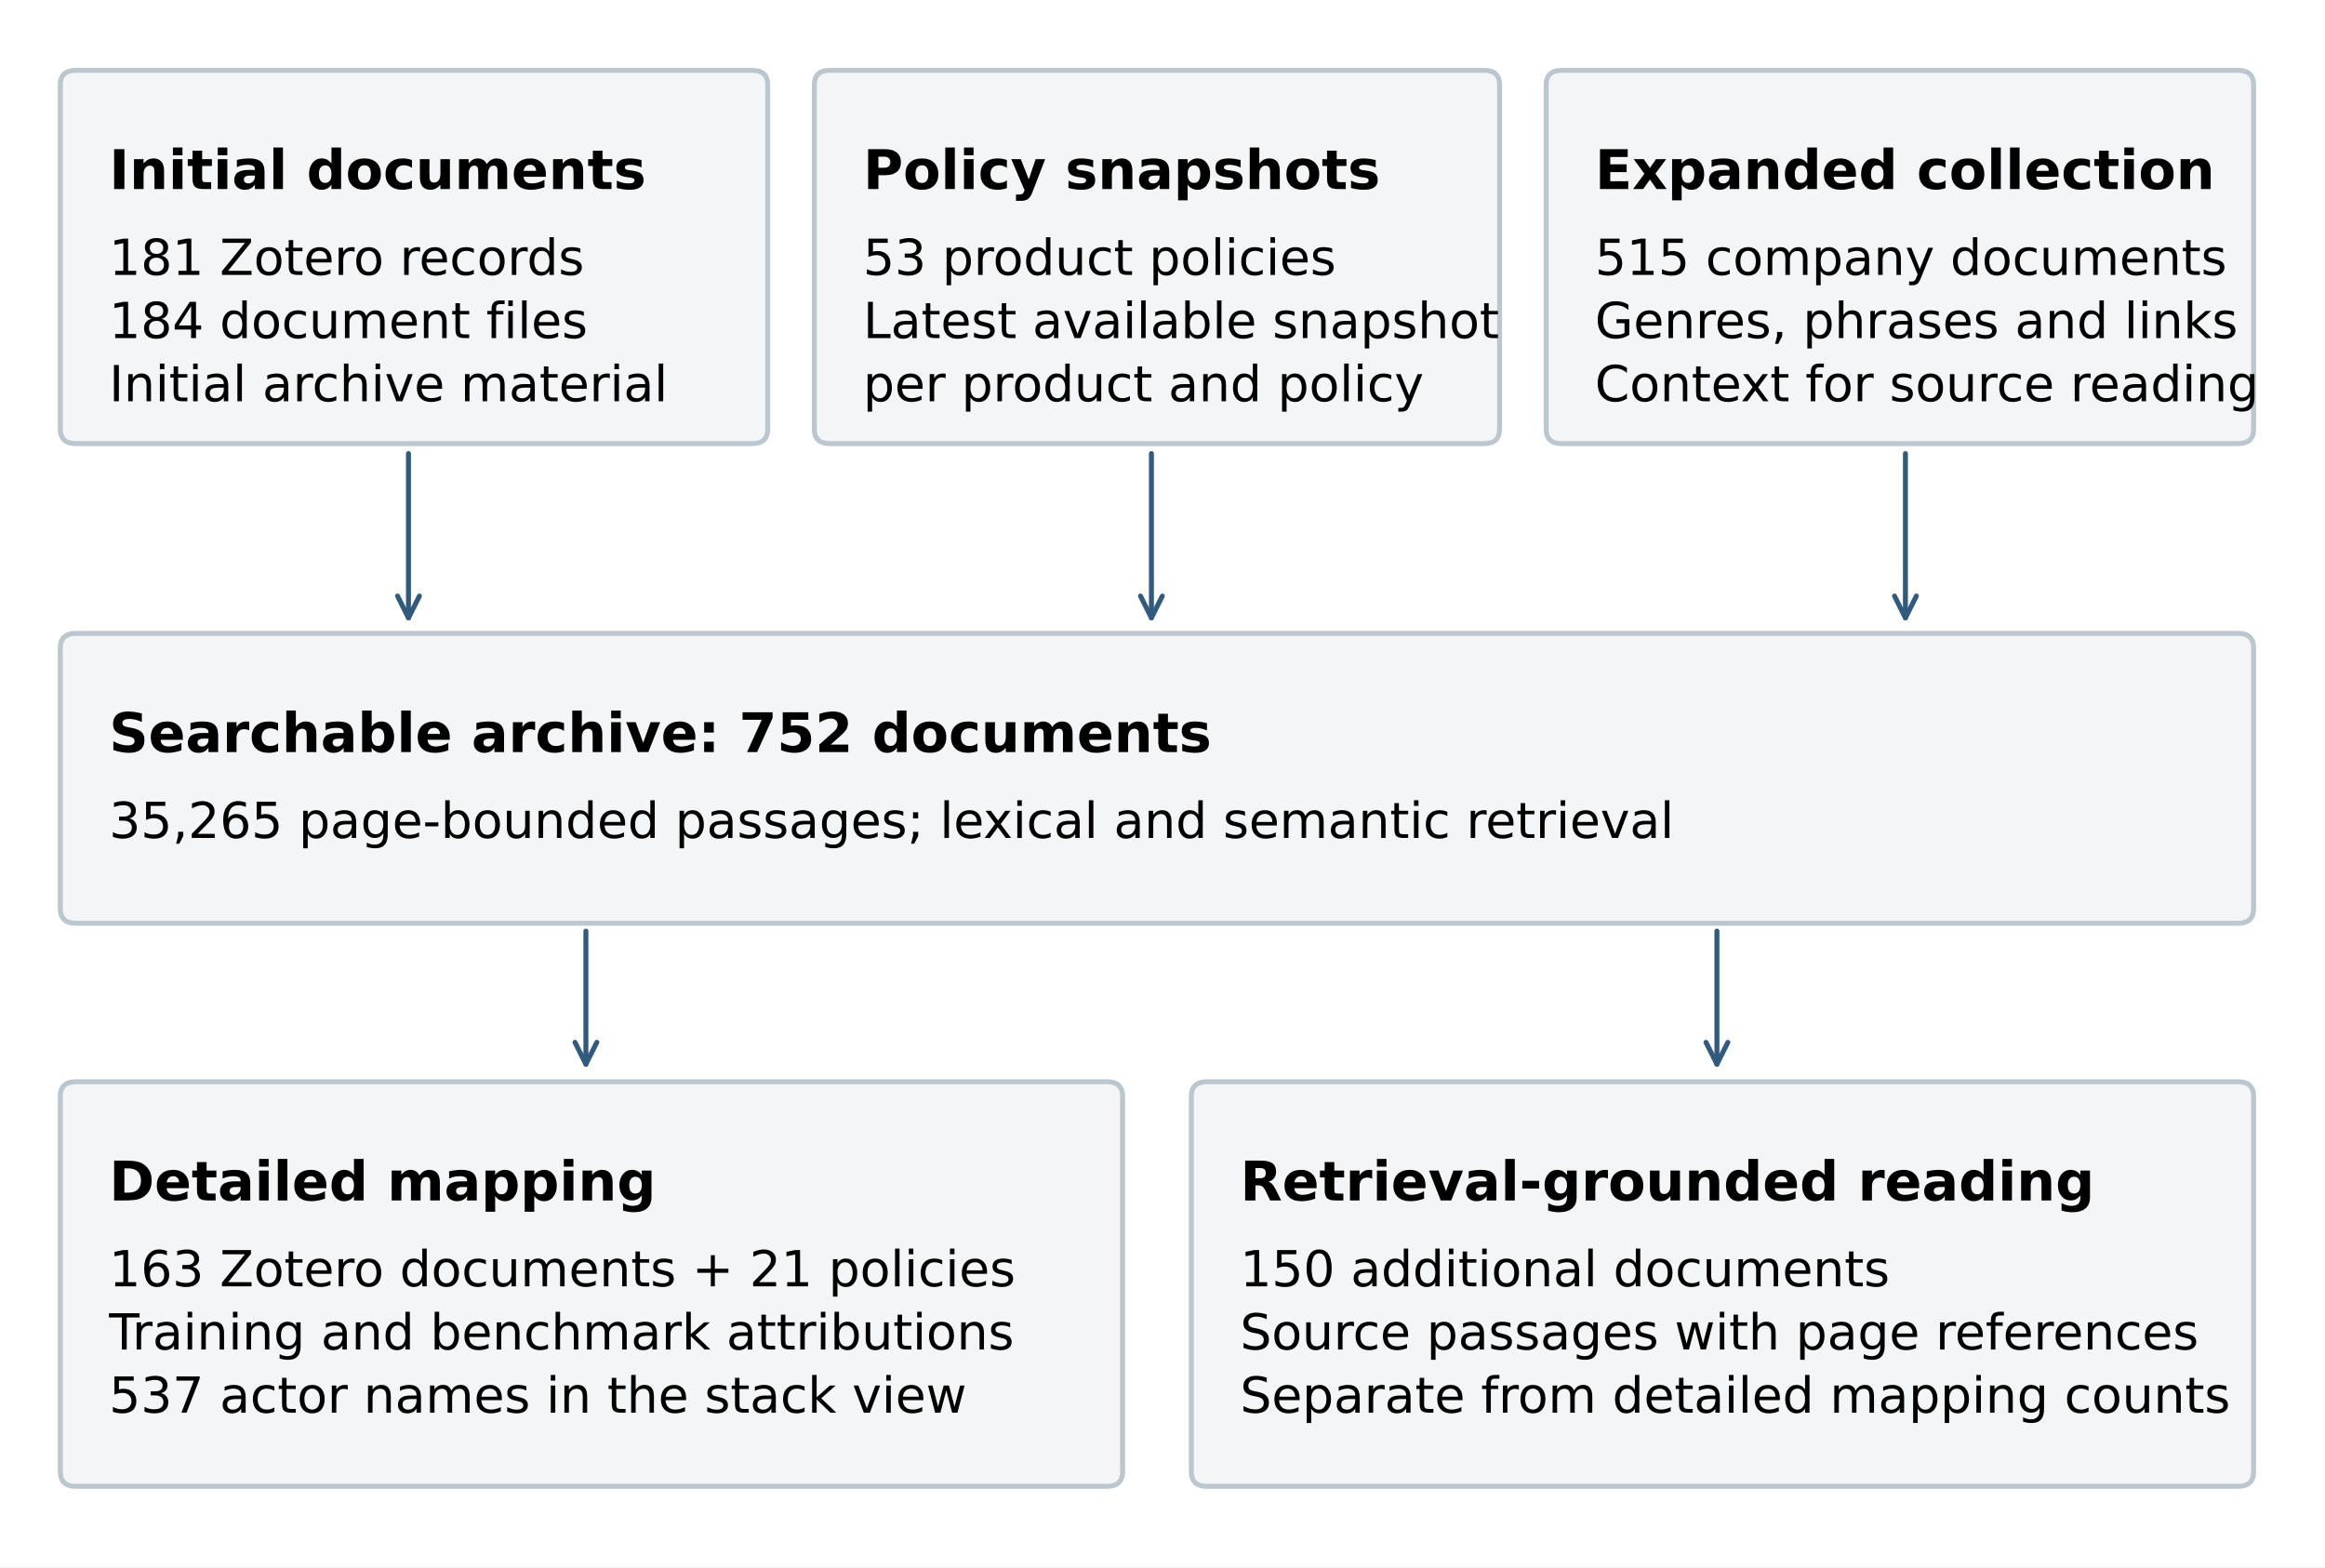
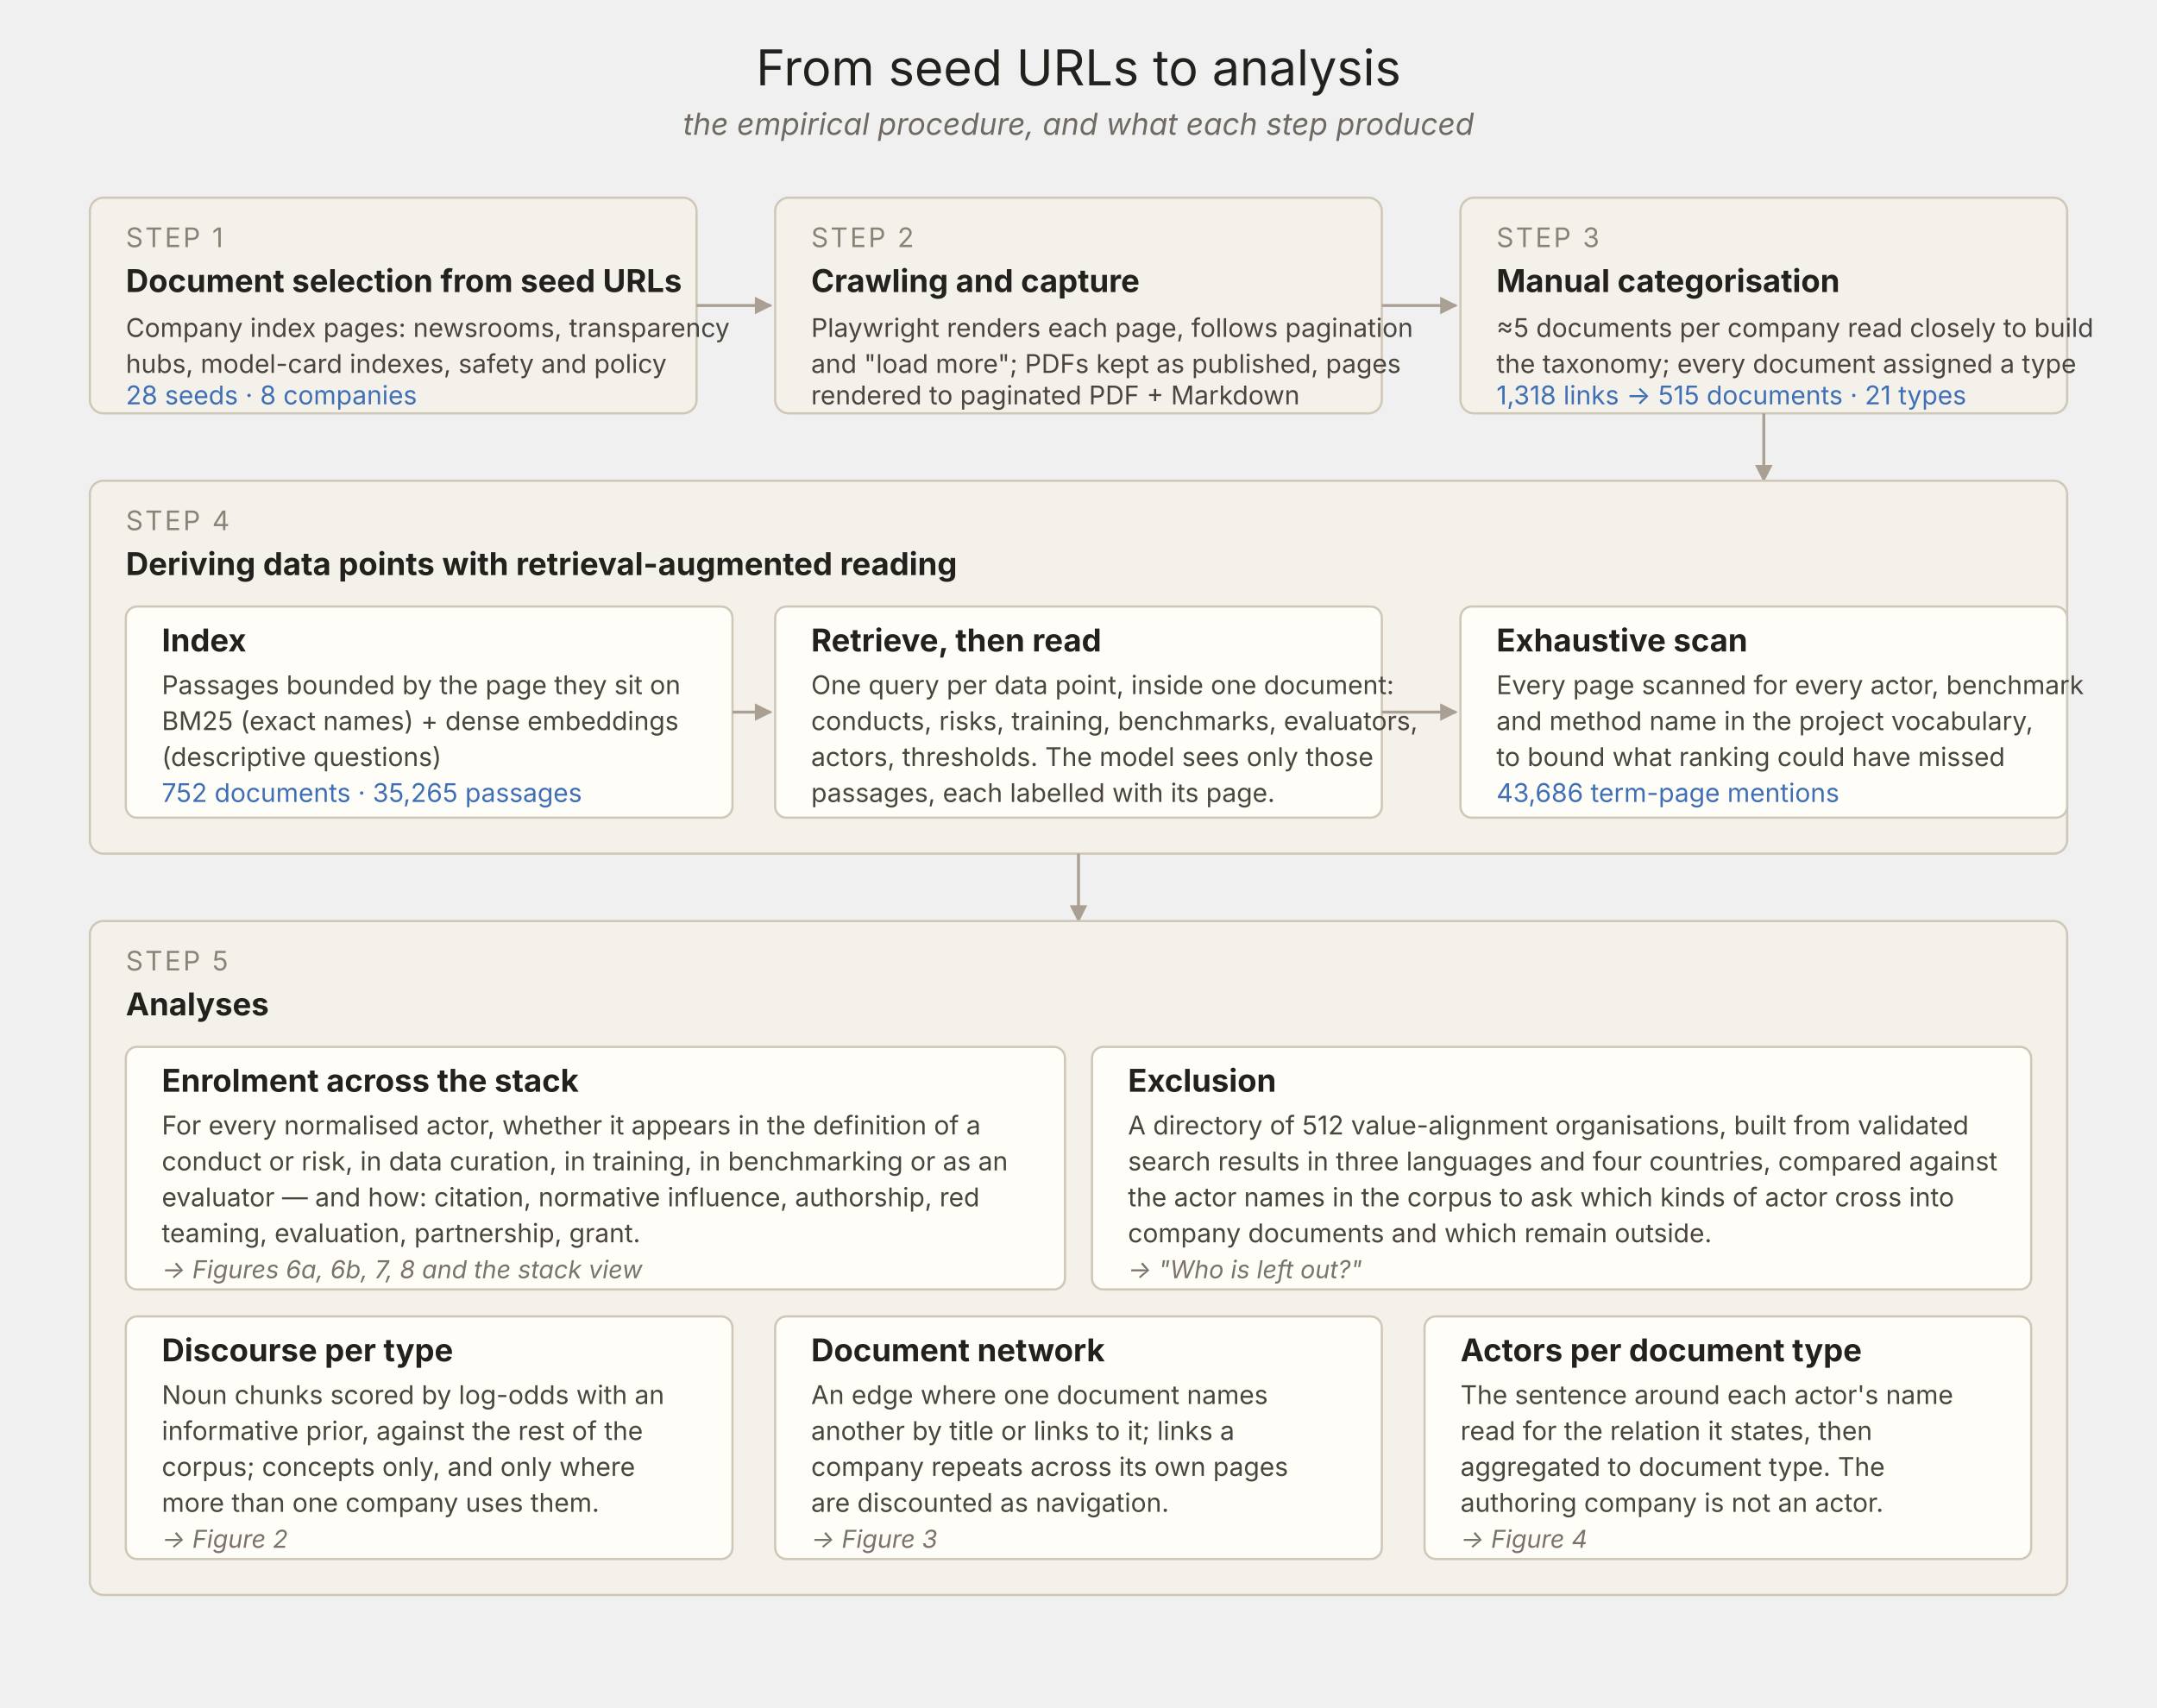
- <svg xmlns="http://www.w3.org/2000/svg" width="468pt" height="315.432pt" viewBox="0 0 468 315.432" version="1.1">
+ <svg xmlns="http://www.w3.org/2000/svg" viewBox="0 0 960 760" font-family="Test National, -apple-system, BlinkMacSystemFont, sans-serif">
  <defs>
-     <style type="text/css">*{stroke-linejoin: round; stroke-linecap: butt}</style>
+     <style>
+       .box { fill: #f4f1ea; stroke: #cfc7b8; stroke-width: 1; }
+       .box-out { fill: #fffdf8; stroke: #cfc7b8; stroke-width: 1; }
+       .step { font-size: 12px; fill: #8a8377; letter-spacing: .08em; }
+       .head { font-size: 14px; font-weight: bold; fill: #23211e; }
+       .body { font-size: 11.5px; fill: #4a463f; }
+       .tool { font-size: 11px; fill: #7a736a; font-style: italic; }
+       .flow { stroke: #a9a093; stroke-width: 1.3; fill: none; marker-end: url(#m); }
+       .title { font-size: 22px; fill: #23211e; }
+       .sub { font-size: 13.5px; fill: #6f6a62; font-style: italic; }
+       .count { font-size: 11.5px; fill: #3f6fb5; }
+     </style>
+     <marker id="m" viewBox="0 0 10 10" refX="9" refY="5" markerWidth="6" markerHeight="6" orient="auto">
+       <path d="M0,0 L10,5 L0,10 z" fill="#a9a093" />
+     </marker>
  </defs>
-   <g id="figure_1">
-     <g id="patch_1">
-       <path d="M 0 315.432 L 468 315.432 L 468 0 L 0 0 z " style="fill: #ffffff" />
-     </g>
-     <g id="axes_1">
-       <g id="patch_2">
-         <path d="M 15.264 89.295 L 151.416 89.295 Q 154.541 89.295 154.541 86.357 L 154.541 17.096 Q 154.541 14.158 151.416 14.158 L 15.264 14.158 Q 12.139 14.158 12.139 17.096 L 12.139 86.357 Q 12.139 89.295 15.264 89.295 z " clip-path="url(#p2b13a092bd)" style="fill: #f3f5f6; stroke: #bbc7cf; stroke-linejoin: miter" />
-       </g>
-       <g id="patch_3">
-         <path d="M 167.04 89.295 L 298.728 89.295 Q 301.853 89.295 301.853 86.357 L 301.853 17.096 Q 301.853 14.158 298.728 14.158 L 167.04 14.158 Q 163.915 14.158 163.915 17.096 L 163.915 86.357 Q 163.915 89.295 167.04 89.295 z " clip-path="url(#p2b13a092bd)" style="fill: #f3f5f6; stroke: #bbc7cf; stroke-linejoin: miter" />
-       </g>
-       <g id="patch_4">
-         <path d="M 314.352 89.295 L 450.504 89.295 Q 453.629 89.295 453.629 86.357 L 453.629 17.096 Q 453.629 14.158 450.504 14.158 L 314.352 14.158 Q 311.227 14.158 311.227 17.096 L 311.227 86.357 Q 311.227 89.295 314.352 89.295 z " clip-path="url(#p2b13a092bd)" style="fill: #f3f5f6; stroke: #bbc7cf; stroke-linejoin: miter" />
-       </g>
-       <g id="patch_5">
-         <path d="M 15.264 185.84 L 450.504 185.84 Q 453.629 185.84 453.629 182.902 L 453.629 130.432 Q 453.629 127.493 450.504 127.493 L 15.264 127.493 Q 12.139 127.493 12.139 130.432 L 12.139 182.902 Q 12.139 185.84 15.264 185.84 z " clip-path="url(#p2b13a092bd)" style="fill: #f3f5f6; stroke: #bbc7cf; stroke-linejoin: miter" />
-       </g>
-       <g id="patch_6">
-         <path d="M 15.264 299.175 L 222.84 299.175 Q 225.965 299.175 225.965 296.237 L 225.965 220.68 Q 225.965 217.742 222.84 217.742 L 15.264 217.742 Q 12.139 217.742 12.139 220.68 L 12.139 296.237 Q 12.139 299.175 15.264 299.175 z " clip-path="url(#p2b13a092bd)" style="fill: #f3f5f6; stroke: #bbc7cf; stroke-linejoin: miter" />
-       </g>
-       <g id="patch_7">
-         <path d="M 242.928 299.175 L 450.504 299.175 Q 453.629 299.175 453.629 296.237 L 453.629 220.68 Q 453.629 217.742 450.504 217.742 L 242.928 217.742 Q 239.803 217.742 239.803 220.68 L 239.803 296.237 Q 239.803 299.175 242.928 299.175 z " clip-path="url(#p2b13a092bd)" style="fill: #f3f5f6; stroke: #bbc7cf; stroke-linejoin: miter" />
-       </g>
-       <g id="text_1">
-         <text style="font-weight: 700; font-size: 11px; font-family: 'DejaVu Sans'; text-anchor: start" x="21.96" y="38.047" transform="rotate(-0 21.96 38.04748)">Initial documents</text>
-       </g>
-       <g id="text_2">
-         <text style="font-size: 10px; font-family: 'DejaVu Sans'" transform="translate(21.96 55.33732)">181 Zotero records</text>
-         <text style="font-size: 10px; font-family: 'DejaVu Sans'" transform="translate(21.96 68.05482)">184 document files</text>
-         <text style="font-size: 10px; font-family: 'DejaVu Sans'" transform="translate(21.96 80.77232)">Initial archive material</text>
-       </g>
-       <g id="text_3">
-         <text style="font-weight: 700; font-size: 11px; font-family: 'DejaVu Sans'; text-anchor: start" x="173.736" y="38.047" transform="rotate(-0 173.736 38.04748)">Policy snapshots</text>
-       </g>
-       <g id="text_4">
-         <text style="font-size: 10px; font-family: 'DejaVu Sans'" transform="translate(173.736 55.33732)">53 product policies</text>
-         <text style="font-size: 10px; font-family: 'DejaVu Sans'" transform="translate(173.736 68.05482)">Latest available snapshot</text>
-         <text style="font-size: 10px; font-family: 'DejaVu Sans'" transform="translate(173.736 80.77232)">per product and policy</text>
-       </g>
-       <g id="text_5">
-         <text style="font-weight: 700; font-size: 11px; font-family: 'DejaVu Sans'; text-anchor: start" x="321.048" y="38.047" transform="rotate(-0 321.048 38.04748)">Expanded collection</text>
-       </g>
-       <g id="text_6">
-         <text style="font-size: 10px; font-family: 'DejaVu Sans'" transform="translate(321.048 55.33732)">515 company documents</text>
-         <text style="font-size: 10px; font-family: 'DejaVu Sans'" transform="translate(321.048 68.05482)">Genres, phrases and links</text>
-         <text style="font-size: 10px; font-family: 'DejaVu Sans'" transform="translate(321.048 80.77232)">Context for source reading</text>
-       </g>
-       <g id="text_7">
-         <text style="font-weight: 700; font-size: 11px; font-family: 'DejaVu Sans'; text-anchor: start" x="21.96" y="151.383" transform="rotate(-0 21.96 151.3827)">Searchable archive: 752 documents</text>
-       </g>
-       <g id="text_8">
-         <text style="font-size: 10px; font-family: 'DejaVu Sans'; text-anchor: start" x="21.96" y="168.673" transform="rotate(-0 21.96 168.6725)">35,265 page-bounded passages; lexical and semantic retrieval</text>
-       </g>
-       <g id="patch_8">
-         <path d="M 82.224 91.295 Q 82.224 108.394 82.224 124.374 " style="fill: none; stroke: #315a7d; stroke-linecap: round" />
-         <path d="M 84.424 119.974 L 82.224 124.374 L 80.024 119.974 " style="fill: none; stroke: #315a7d; stroke-linecap: round" />
-       </g>
-       <g id="patch_9">
-         <path d="M 231.768 91.295 Q 231.768 108.394 231.768 124.374 " style="fill: none; stroke: #315a7d; stroke-linecap: round" />
-         <path d="M 233.968 119.974 L 231.768 124.374 L 229.568 119.974 " style="fill: none; stroke: #315a7d; stroke-linecap: round" />
-       </g>
-       <g id="patch_10">
-         <path d="M 383.544 91.295 Q 383.544 108.394 383.544 124.374 " style="fill: none; stroke: #315a7d; stroke-linecap: round" />
-         <path d="M 385.744 119.974 L 383.544 124.374 L 381.344 119.974 " style="fill: none; stroke: #315a7d; stroke-linecap: round" />
-       </g>
-       <g id="text_9">
-         <text style="font-weight: 700; font-size: 11px; font-family: 'DejaVu Sans'; text-anchor: start" x="21.96" y="241.631" transform="rotate(-0 21.96 241.6311)">Detailed mapping</text>
-       </g>
-       <g id="text_10">
-         <text style="font-size: 10px; font-family: 'DejaVu Sans'" transform="translate(21.96 258.9209)">163 Zotero documents + 21 policies</text>
-         <text style="font-size: 10px; font-family: 'DejaVu Sans'" transform="translate(21.96 271.6384)">Training and benchmark attributions</text>
-         <text style="font-size: 10px; font-family: 'DejaVu Sans'" transform="translate(21.96 284.3559)">537 actor names in the stack view</text>
-       </g>
-       <g id="text_11">
-         <text style="font-weight: 700; font-size: 11px; font-family: 'DejaVu Sans'; text-anchor: start" x="249.624" y="241.631" transform="rotate(-0 249.624 241.6311)">Retrieval-grounded reading</text>
-       </g>
-       <g id="text_12">
-         <text style="font-size: 10px; font-family: 'DejaVu Sans'" transform="translate(249.624 258.9209)">150 additional documents</text>
-         <text style="font-size: 10px; font-family: 'DejaVu Sans'" transform="translate(249.624 271.6384)">Source passages with page references</text>
-         <text style="font-size: 10px; font-family: 'DejaVu Sans'" transform="translate(249.624 284.3559)">Separate from detailed mapping counts</text>
-       </g>
-       <g id="patch_11">
-         <path d="M 345.6 187.418 Q 345.6 201.372 345.6 214.207 " style="fill: none; stroke: #315a7d; stroke-linecap: round" />
-         <path d="M 347.8 209.807 L 345.6 214.207 L 343.4 209.807 " style="fill: none; stroke: #315a7d; stroke-linecap: round" />
-       </g>
-       <g id="patch_12">
-         <path d="M 117.936 187.418 Q 117.936 201.372 117.936 214.207 " style="fill: none; stroke: #315a7d; stroke-linecap: round" />
-         <path d="M 120.136 209.807 L 117.936 214.207 L 115.736 209.807 " style="fill: none; stroke: #315a7d; stroke-linecap: round" />
-       </g>
-     </g>
-   </g>
-   <defs>
-     <clipPath id="p2b13a092bd">
-       <rect x="10.8" y="10.8" width="446.4" height="293.832" />
-     </clipPath>
-   </defs>
+   <text class="title" x="480" y="38" text-anchor="middle">From seed URLs to analysis</text>
+   <text class="sub" x="480" y="60" text-anchor="middle">the empirical procedure, and what each step produced</text>
+   <rect class="box" x="40" y="88" width="270" height="96" rx="6" />
+   <text class="step" x="56" y="110">STEP 1</text>
+   <text class="head" x="56" y="130">Document selection from seed URLs</text>
+   <text class="body" x="56" y="150">Company index pages: newsrooms, transparency</text>
+   <text class="body" x="56" y="166">hubs, model-card indexes, safety and policy</text>
+   <text class="count" x="56" y="180">28 seeds · 8 companies</text>
+   <rect class="box" x="345" y="88" width="270" height="96" rx="6" />
+   <text class="step" x="361" y="110">STEP 2</text>
+   <text class="head" x="361" y="130">Crawling and capture</text>
+   <text class="body" x="361" y="150">Playwright renders each page, follows pagination</text>
+   <text class="body" x="361" y="166">and "load more"; PDFs kept as published, pages</text>
+   <text class="body" x="361" y="180">rendered to paginated PDF + Markdown</text>
+   <rect class="box" x="650" y="88" width="270" height="96" rx="6" />
+   <text class="step" x="666" y="110">STEP 3</text>
+   <text class="head" x="666" y="130">Manual categorisation</text>
+   <text class="body" x="666" y="150">≈5 documents per company read closely to build</text>
+   <text class="body" x="666" y="166">the taxonomy; every document assigned a type</text>
+   <text class="count" x="666" y="180">1,318 links → 515 documents · 21 types</text>
+   <path class="flow" d="M310,136 L343,136" />
+   <path class="flow" d="M615,136 L648,136" />
+   <path class="flow" d="M785,184 L785,214" />
+   <rect class="box" x="40" y="214" width="880" height="166" rx="6" />
+   <text class="step" x="56" y="236">STEP 4</text>
+   <text class="head" x="56" y="256">Deriving data points with retrieval-augmented reading</text>
+   <rect class="box-out" x="56" y="270" width="270" height="94" rx="5" />
+   <text class="head" x="72" y="290" font-size="12.5">Index</text>
+   <text class="body" x="72" y="309">Passages bounded by the page they sit on</text>
+   <text class="body" x="72" y="325">BM25 (exact names) + dense embeddings</text>
+   <text class="body" x="72" y="341">(descriptive questions)</text>
+   <text class="count" x="72" y="357">752 documents · 35,265 passages</text>
+   <rect class="box-out" x="345" y="270" width="270" height="94" rx="5" />
+   <text class="head" x="361" y="290" font-size="12.5">Retrieve, then read</text>
+   <text class="body" x="361" y="309">One query per data point, inside one document:</text>
+   <text class="body" x="361" y="325">conducts, risks, training, benchmarks, evaluators,</text>
+   <text class="body" x="361" y="341">actors, thresholds. The model sees only those</text>
+   <text class="body" x="361" y="357">passages, each labelled with its page.</text>
+   <rect class="box-out" x="650" y="270" width="270" height="94" rx="5" />
+   <text class="head" x="666" y="290" font-size="12.5">Exhaustive scan</text>
+   <text class="body" x="666" y="309">Every page scanned for every actor, benchmark</text>
+   <text class="body" x="666" y="325">and method name in the project vocabulary,</text>
+   <text class="body" x="666" y="341">to bound what ranking could have missed</text>
+   <text class="count" x="666" y="357">43,686 term-page mentions</text>
+   <path class="flow" d="M326,317 L343,317" />
+   <path class="flow" d="M615,317 L648,317" />
+   <path class="flow" d="M480,380 L480,410" />
+   <rect class="box" x="40" y="410" width="880" height="300" rx="6" />
+   <text class="step" x="56" y="432">STEP 5</text>
+   <text class="head" x="56" y="452">Analyses</text>
+   <rect class="box-out" x="56" y="466" width="418" height="108" rx="5" />
+   <text class="head" x="72" y="486" font-size="12.5">Enrolment across the stack</text>
+   <text class="body" x="72" y="505">For every normalised actor, whether it appears in the definition of a</text>
+   <text class="body" x="72" y="521">conduct or risk, in data curation, in training, in benchmarking or as an</text>
+   <text class="body" x="72" y="537">evaluator — and how: citation, normative influence, authorship, red</text>
+   <text class="body" x="72" y="553">teaming, evaluation, partnership, grant.</text>
+   <text class="tool" x="72" y="569">→ Figures 6a, 6b, 7, 8 and the stack view</text>
+   <rect class="box-out" x="486" y="466" width="418" height="108" rx="5" />
+   <text class="head" x="502" y="486" font-size="12.5">Exclusion</text>
+   <text class="body" x="502" y="505">A directory of 512 value-alignment organisations, built from validated</text>
+   <text class="body" x="502" y="521">search results in three languages and four countries, compared against</text>
+   <text class="body" x="502" y="537">the actor names in the corpus to ask which kinds of actor cross into</text>
+   <text class="body" x="502" y="553">company documents and which remain outside.</text>
+   <text class="tool" x="502" y="569">→ "Who is left out?"</text>
+   <rect class="box-out" x="56" y="586" width="270" height="108" rx="5" />
+   <text class="head" x="72" y="606" font-size="12.5">Discourse per type</text>
+   <text class="body" x="72" y="625">Noun chunks scored by log-odds with an</text>
+   <text class="body" x="72" y="641">informative prior, against the rest of the</text>
+   <text class="body" x="72" y="657">corpus; concepts only, and only where</text>
+   <text class="body" x="72" y="673">more than one company uses them.</text>
+   <text class="tool" x="72" y="689">→ Figure 2</text>
+   <rect class="box-out" x="345" y="586" width="270" height="108" rx="5" />
+   <text class="head" x="361" y="606" font-size="12.5">Document network</text>
+   <text class="body" x="361" y="625">An edge where one document names</text>
+   <text class="body" x="361" y="641">another by title or links to it; links a</text>
+   <text class="body" x="361" y="657">company repeats across its own pages</text>
+   <text class="body" x="361" y="673">are discounted as navigation.</text>
+   <text class="tool" x="361" y="689">→ Figure 3</text>
+   <rect class="box-out" x="634" y="586" width="270" height="108" rx="5" />
+   <text class="head" x="650" y="606" font-size="12.5">Actors per document type</text>
+   <text class="body" x="650" y="625">The sentence around each actor's name</text>
+   <text class="body" x="650" y="641">read for the relation it states, then</text>
+   <text class="body" x="650" y="657">aggregated to document type. The</text>
+   <text class="body" x="650" y="673">authoring company is not an actor.</text>
+   <text class="tool" x="650" y="689">→ Figure 4</text>
</svg>
